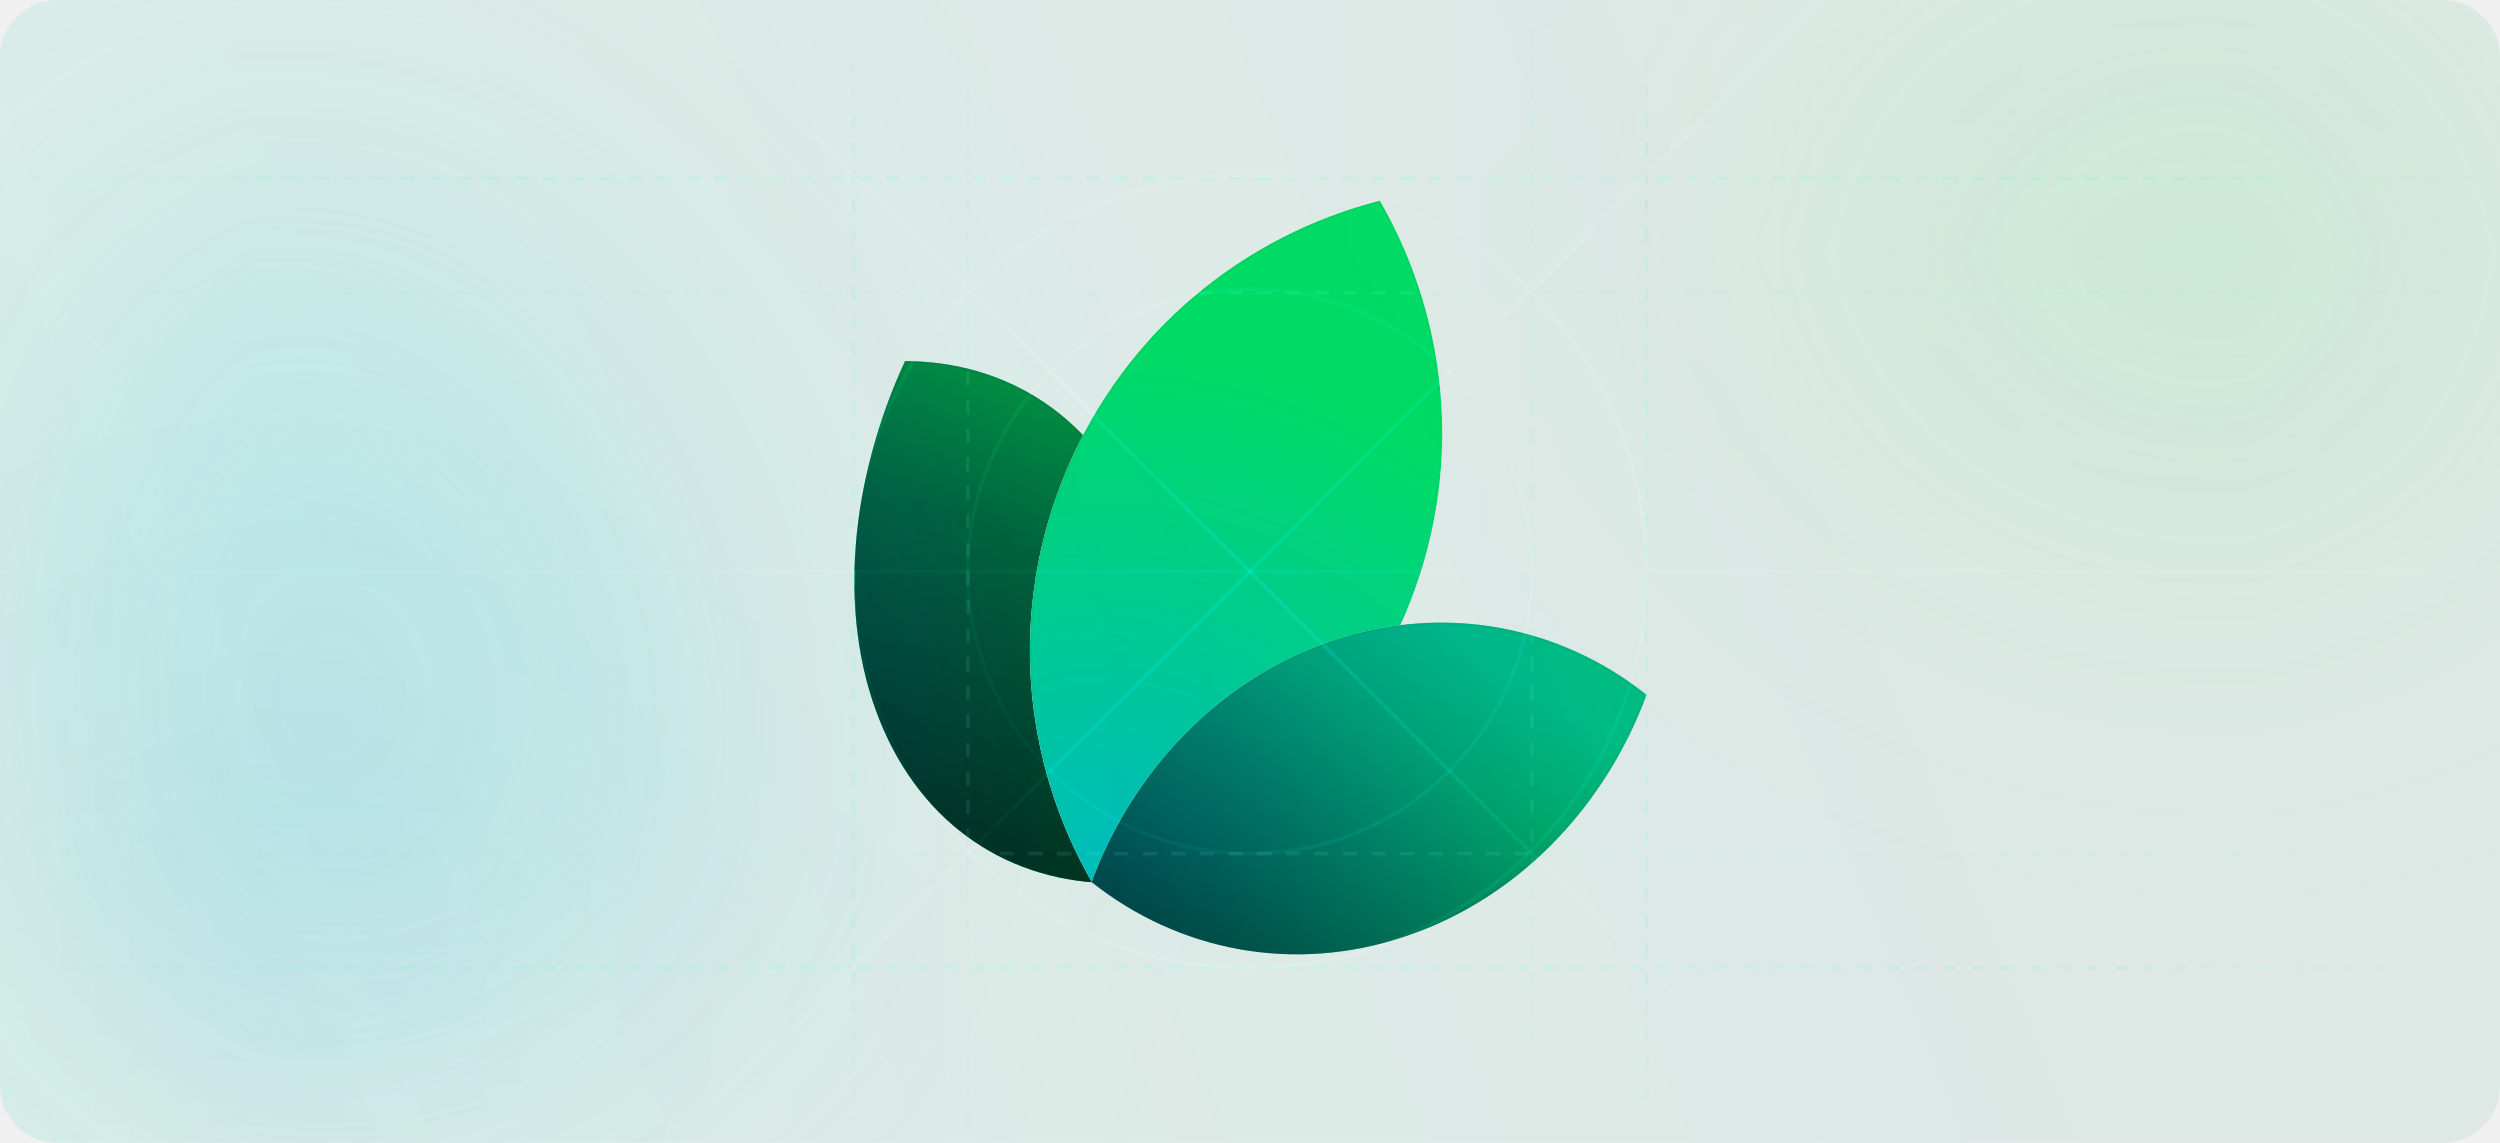
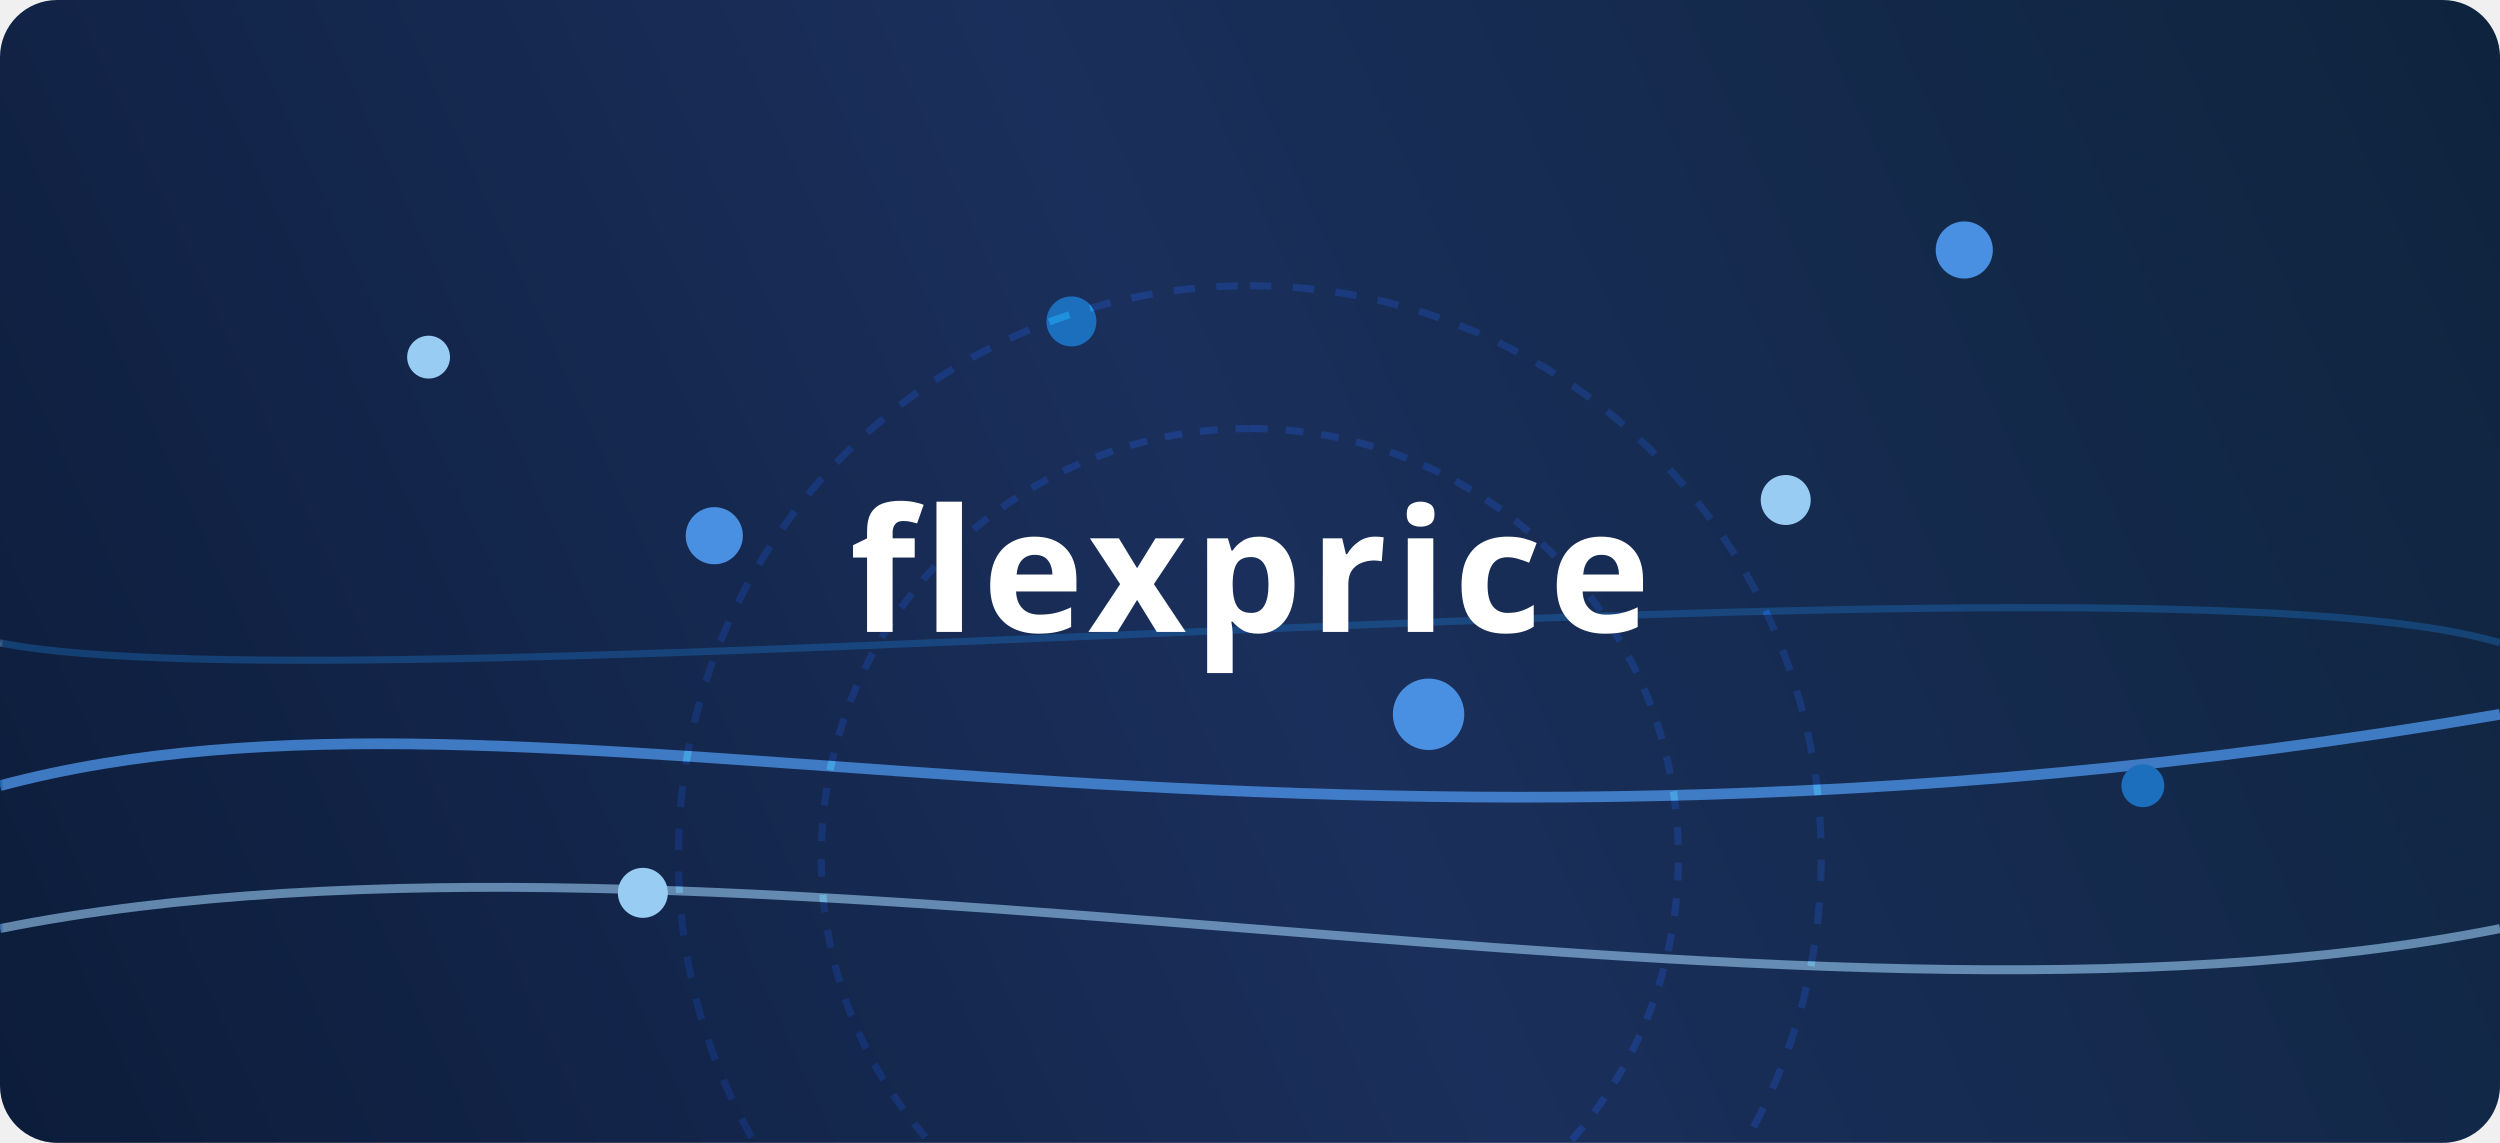
<svg xmlns="http://www.w3.org/2000/svg" width="700" height="320" viewBox="0 0 700 320" fill="none">
-   <g clip-path="url(#clip0_2862_30)">
-     <rect width="700" height="320" rx="16" fill="url(#paint0_linear_2862_30)" />
-     <path d="M311.889 247.3C283.097 247.215 258.226 231.466 246.292 201.629C234.357 171.793 238.02 134.523 253.414 101.112C282.206 101.197 307.077 116.945 319.011 146.782C330.946 176.619 327.283 213.888 311.889 247.3Z" fill="white" />
-     <path d="M311.889 247.3C283.097 247.215 258.226 231.466 246.292 201.629C234.357 171.793 238.02 134.523 253.414 101.112C282.206 101.197 307.077 116.945 319.011 146.782C330.946 176.619 327.283 213.888 311.889 247.3Z" fill="url(#paint1_radial_2862_30)" />
-     <path d="M311.889 247.3C283.097 247.215 258.226 231.466 246.292 201.629C234.357 171.793 238.02 134.523 253.414 101.112C282.206 101.197 307.077 116.945 319.011 146.782C330.946 176.619 327.283 213.888 311.889 247.3Z" fill="black" fill-opacity="0.5" style="mix-blend-mode:hard-light" />
-     <path d="M311.889 247.3C283.097 247.215 258.226 231.466 246.292 201.629C234.357 171.793 238.02 134.523 253.414 101.112C282.206 101.197 307.077 116.945 319.011 146.782C330.946 176.619 327.283 213.888 311.889 247.3Z" fill="url(#paint2_linear_2862_30)" fill-opacity="0.5" style="mix-blend-mode:hard-light" />
-     <path d="M311.72 247.034C283.108 246.887 258.409 231.208 246.538 201.531C234.656 171.825 238.271 134.702 253.583 101.377C282.195 101.524 306.894 117.203 318.765 146.88C330.647 176.586 327.031 213.709 311.72 247.034Z" stroke="url(#paint3_linear_2862_30)" stroke-opacity="0.05" stroke-width="0.531" />
-     <path d="M305.839 247.174C343.92 237.419 377.154 210.619 393.585 171.64C410.017 132.661 405.98 90.199 386.347 56.193C348.266 65.948 315.032 92.749 298.601 131.728C282.169 170.706 286.206 213.168 305.839 247.174Z" fill="white" />
-     <path d="M305.839 247.174C343.92 237.419 377.154 210.619 393.585 171.64C410.017 132.661 405.98 90.199 386.347 56.193C348.266 65.948 315.032 92.749 298.601 131.728C282.169 170.706 286.206 213.168 305.839 247.174Z" fill="url(#paint4_radial_2862_30)" />
-     <path d="M393.341 171.537C376.971 210.369 343.89 237.091 305.969 246.867C286.462 212.959 282.476 170.663 298.845 131.831C315.215 92.998 348.295 66.276 386.217 56.5C405.724 90.408 409.71 132.704 393.341 171.537Z" stroke="url(#paint5_linear_2862_30)" stroke-opacity="0.05" stroke-width="0.531" />
-     <path d="M305.686 246.995C329.749 266.114 361.965 272.832 393.67 262.129C425.376 251.426 449.499 225.691 461.03 194.556C436.967 175.437 404.751 168.719 373.045 179.422C341.34 190.125 317.217 215.86 305.686 246.995Z" fill="white" />
-     <path d="M305.686 246.995C329.749 266.114 361.965 272.832 393.67 262.129C425.376 251.426 449.499 225.691 461.03 194.556C436.967 175.437 404.751 168.719 373.045 179.422C341.34 190.125 317.217 215.86 305.686 246.995Z" fill="url(#paint6_radial_2862_30)" />
-     <path d="M305.686 246.995C329.749 266.114 361.965 272.832 393.67 262.129C425.376 251.426 449.499 225.691 461.03 194.556C436.967 175.437 404.751 168.719 373.045 179.422C341.34 190.125 317.217 215.86 305.686 246.995Z" fill="black" fill-opacity="0.2" style="mix-blend-mode:hard-light" />
-     <path d="M305.686 246.995C329.749 266.114 361.965 272.832 393.67 262.129C425.376 251.426 449.499 225.691 461.03 194.556C436.967 175.437 404.751 168.719 373.045 179.422C341.34 190.125 317.217 215.86 305.686 246.995Z" fill="url(#paint7_linear_2862_30)" fill-opacity="0.5" style="mix-blend-mode:hard-light" />
-     <path d="M393.586 261.878C362.034 272.529 329.98 265.88 306.002 246.907C317.534 215.919 341.57 190.327 373.13 179.673C404.681 169.023 436.735 175.671 460.714 194.644C449.181 225.632 425.145 251.224 393.586 261.878Z" stroke="url(#paint8_linear_2862_30)" stroke-opacity="0.05" stroke-width="0.531" />
-     <g opacity="0.8" filter="url(#filter0_f_2862_30)">
-       <circle cx="660" cy="-60" r="160" fill="#18E244" fill-opacity="0.4" />
+   <g clip-path="url(#clip0)">
+     <rect width="700" height="320" rx="16" fill="url(#darkBackgroundGradient)" />
+     <path d="M0 220 C150 180, 350 260, 700 200" stroke="url(#wave1Dark)" stroke-width="3" fill="none" opacity="0.8" />
+     <path d="M0 260 C200 220, 500 300, 700 260" stroke="url(#wave2Dark)" stroke-width="2.5" fill="none" opacity="0.6" />
+     <path d="M0 180 C100 200, 600 150, 700 180" stroke="url(#wave3Dark)" stroke-width="2" fill="none" opacity="0.4" />
+     <circle cx="120" cy="100" r="6" fill="#99CCF3" />
+     <circle cx="200" cy="150" r="8" fill="#4A90E2" />
+     <circle cx="300" cy="90" r="7" fill="#1C6FBD" />
+     <circle cx="400" cy="200" r="10" fill="#4A90E2" />
+     <circle cx="500" cy="140" r="7" fill="#99CCF3" />
+     <circle cx="600" cy="220" r="6" fill="#1C6FBD" />
+     <circle cx="180" cy="250" r="7" fill="#99CCF3" />
+     <circle cx="550" cy="70" r="8" fill="#4A90E2" />
+     <g style="mix-blend-mode:overlay" opacity="0.5">
+       <path d="M350 120 A120 120 0 1 1 349.9 120" stroke="url(#dottedLineGradientDark)" stroke-dasharray="5 5" fill="none" stroke-width="2" />
+       <path d="M350 80 A160 160 0 1 1 349.9 80" stroke="url(#dottedLineGradientDark)" stroke-dasharray="6 6" fill="none" stroke-width="2" />
    </g>
-     <g opacity="0.8" filter="url(#filter1_f_2862_30)">
-       <circle cx="20" cy="213" r="160" fill="#18CAE2" fill-opacity="0.33" />
-     </g>
-     <g opacity="0.8" filter="url(#filter2_f_2862_30)">
-       <circle cx="660" cy="480" r="160" fill="#18E2B2" fill-opacity="0.52" />
-     </g>
-     <g opacity="0.8" filter="url(#filter3_f_2862_30)">
-       <circle cx="20" cy="413" r="160" fill="#4018E2" fill-opacity="0.22" />
-     </g>
-     <path opacity="0.2" d="M0 50H700" stroke="url(#paint9_radial_2862_30)" stroke-dasharray="4 4" />
-     <path opacity="0.1" d="M0 82H700" stroke="url(#paint10_radial_2862_30)" stroke-dasharray="4 4" />
-     <path opacity="0.2" d="M239 0L239 320" stroke="url(#paint11_radial_2862_30)" stroke-dasharray="4 4" />
-     <path opacity="0.1" d="M271 0L271 320" stroke="url(#paint12_radial_2862_30)" stroke-dasharray="4 4" />
-     <path opacity="0.2" d="M461 0L461 320" stroke="url(#paint13_radial_2862_30)" stroke-dasharray="4 4" />
-     <path opacity="0.1" d="M429 0L429 320" stroke="url(#paint14_radial_2862_30)" stroke-dasharray="4 4" />
-     <path opacity="0.2" d="M0 271H700" stroke="url(#paint15_radial_2862_30)" stroke-dasharray="4 4" />
-     <path opacity="0.1" d="M0 239H700" stroke="url(#paint16_radial_2862_30)" stroke-dasharray="4 4" />
-     <g style="mix-blend-mode:overlay" opacity="0.1">
-       <path d="M0 160H700" stroke="url(#paint17_linear_2862_30)" />
-     </g>
-     <g style="mix-blend-mode:overlay" opacity="0.2">
-       <path d="M511 -1L189 321" stroke="url(#paint18_linear_2862_30)" />
-     </g>
-     <g style="mix-blend-mode:overlay" opacity="0.2">
-       <path d="M511 321L189 -1" stroke="url(#paint19_linear_2862_30)" />
-     </g>
-     <g style="mix-blend-mode:overlay" opacity="0.1">
-       <circle cx="350" cy="160" r="111" stroke="white" />
-     </g>
-     <g style="mix-blend-mode:overlay" opacity="0.1">
-       <circle cx="350" cy="160" r="79" stroke="white" />
-     </g>
+     <text x="350" y="160" text-anchor="middle" dominant-baseline="middle" font-family="TT Norms, sans-serif" font-size="48" font-weight="600" letter-spacing="2px" fill="white">
+       flexprice
+     </text>
  </g>
  <defs>
-     <filter id="filter0_f_2862_30" x="260" y="-460" width="800" height="800" filterUnits="userSpaceOnUse" color-interpolation-filters="sRGB">
-       <feFlood flood-opacity="0" result="BackgroundImageFix" />
-       <feBlend mode="normal" in="SourceGraphic" in2="BackgroundImageFix" result="shape" />
-       <feGaussianBlur stdDeviation="120" result="effect1_foregroundBlur_2862_30" />
-     </filter>
-     <filter id="filter1_f_2862_30" x="-380" y="-187" width="800" height="800" filterUnits="userSpaceOnUse" color-interpolation-filters="sRGB">
-       <feFlood flood-opacity="0" result="BackgroundImageFix" />
-       <feBlend mode="normal" in="SourceGraphic" in2="BackgroundImageFix" result="shape" />
-       <feGaussianBlur stdDeviation="120" result="effect1_foregroundBlur_2862_30" />
-     </filter>
-     <filter id="filter2_f_2862_30" x="260" y="80" width="800" height="800" filterUnits="userSpaceOnUse" color-interpolation-filters="sRGB">
-       <feFlood flood-opacity="0" result="BackgroundImageFix" />
-       <feBlend mode="normal" in="SourceGraphic" in2="BackgroundImageFix" result="shape" />
-       <feGaussianBlur stdDeviation="120" result="effect1_foregroundBlur_2862_30" />
-     </filter>
-     <filter id="filter3_f_2862_30" x="-380" y="13" width="800" height="800" filterUnits="userSpaceOnUse" color-interpolation-filters="sRGB">
-       <feFlood flood-opacity="0" result="BackgroundImageFix" />
-       <feBlend mode="normal" in="SourceGraphic" in2="BackgroundImageFix" result="shape" />
-       <feGaussianBlur stdDeviation="120" result="effect1_foregroundBlur_2862_30" />
-     </filter>
-     <linearGradient id="paint0_linear_2862_30" x1="1.04308e-05" y1="320" x2="710.784" y2="26.079" gradientUnits="userSpaceOnUse">
-       <stop stop-color="#18E299" stop-opacity="0.09" />
-       <stop offset="0.729" stop-color="#0D9373" stop-opacity="0.08" />
+     <linearGradient id="darkBackgroundGradient" x1="0" y1="320" x2="700" y2="0" gradientUnits="userSpaceOnUse">
+       <stop offset="0%" stop-color="#0C1C3A" />
+       <stop offset="50%" stop-color="#1A2F5B" />
+       <stop offset="100%" stop-color="#0E243D" />
    </linearGradient>
-     <radialGradient id="paint1_radial_2862_30" cx="0" cy="0" r="1" gradientUnits="userSpaceOnUse" gradientTransform="translate(208.697 189.703) rotate(-10.029) scale(169.097 167.466)">
-       <stop stop-color="#00B0BB" />
-       <stop offset="1" stop-color="#00DB65" />
-     </radialGradient>
-     <linearGradient id="paint2_linear_2862_30" x1="306.587" y1="93.56" x2="252.341" y2="224.228" gradientUnits="userSpaceOnUse">
-       <stop stop-color="#18E299" />
-       <stop offset="1" />
+     <linearGradient id="dottedLineGradientDark" x1="0" y1="0" x2="1" y2="1" gradientUnits="userSpaceOnUse">
+       <stop offset="0%" stop-color="#4A90E2" />
+       <stop offset="100%" stop-color="#99CCF3" />
    </linearGradient>
-     <linearGradient id="paint3_linear_2862_30" x1="311.84" y1="123.717" x2="253.579" y2="224.761" gradientUnits="userSpaceOnUse">
-       <stop />
-       <stop offset="1" stop-opacity="0" />
+     <linearGradient id="wave1Dark" x1="0" y1="0" x2="1" y2="0" gradientUnits="userSpaceOnUse">
+       <stop stop-color="#1C6FBD" />
+       <stop offset="1" stop-color="#4A90E2" />
    </linearGradient>
-     <radialGradient id="paint4_radial_2862_30" cx="0" cy="0" r="1" gradientUnits="userSpaceOnUse" gradientTransform="translate(313.407 243.64) rotate(-75.7542) scale(203.632 223.902)">
-       <stop stop-color="#00BBBB" />
-       <stop offset="0.713" stop-color="#00DB65" />
-     </radialGradient>
-     <linearGradient id="paint5_linear_2862_30" x1="308.586" y1="102.284" x2="383.487" y2="201.169" gradientUnits="userSpaceOnUse">
-       <stop />
-       <stop offset="1" stop-opacity="0" />
+     <linearGradient id="wave2Dark" x1="0" y1="0" x2="1" y2="0" gradientUnits="userSpaceOnUse">
+       <stop stop-color="#4A90E2" />
+       <stop offset="1" stop-color="#99CCF3" />
    </linearGradient>
-     <radialGradient id="paint6_radial_2862_30" cx="0" cy="0" r="1" gradientUnits="userSpaceOnUse" gradientTransform="translate(311.446 249.925) rotate(-20.3524) scale(174.776 163.096)">
-       <stop stop-color="#00B0BB" />
-       <stop offset="1" stop-color="#00DB65" />
-     </radialGradient>
-     <linearGradient id="paint7_linear_2862_30" x1="395.842" y1="169.781" x2="332.121" y2="263.82" gradientUnits="userSpaceOnUse">
-       <stop stop-color="#00B1BC" />
-       <stop offset="1" />
+     <linearGradient id="wave3Dark" x1="0" y1="0" x2="1" y2="0" gradientUnits="userSpaceOnUse">
+       <stop stop-color="#99CCF3" />
+       <stop offset="1" stop-color="#1C6FBD" />
    </linearGradient>
-     <linearGradient id="paint8_linear_2862_30" x1="395.842" y1="169.781" x2="370.99" y2="271.799" gradientUnits="userSpaceOnUse">
-       <stop />
-       <stop offset="1" stop-opacity="0" />
-     </linearGradient>
-     <radialGradient id="paint9_radial_2862_30" cx="0" cy="0" r="1" gradientUnits="userSpaceOnUse" gradientTransform="translate(350 50) scale(398.125 182)">
-       <stop offset="0.349" stop-color="#84FFD3" />
-       <stop offset="0.88" stop-color="#18E299" stop-opacity="0" />
-     </radialGradient>
-     <radialGradient id="paint10_radial_2862_30" cx="0" cy="0" r="1" gradientUnits="userSpaceOnUse" gradientTransform="translate(350 82) scale(398.125 182)">
-       <stop offset="0.349" stop-color="#84FFD3" />
-       <stop offset="0.88" stop-color="#18E299" stop-opacity="0" />
-     </radialGradient>
-     <radialGradient id="paint11_radial_2862_30" cx="0" cy="0" r="1" gradientUnits="userSpaceOnUse" gradientTransform="translate(239 160) rotate(90) scale(182 182)">
-       <stop offset="0.349" stop-color="#84FFD3" />
-       <stop offset="0.88" stop-color="#18E299" stop-opacity="0" />
-     </radialGradient>
-     <radialGradient id="paint12_radial_2862_30" cx="0" cy="0" r="1" gradientUnits="userSpaceOnUse" gradientTransform="translate(271 160) rotate(90) scale(182 182)">
-       <stop offset="0.349" stop-color="#84FFD3" />
-       <stop offset="0.88" stop-color="#18E299" stop-opacity="0" />
-     </radialGradient>
-     <radialGradient id="paint13_radial_2862_30" cx="0" cy="0" r="1" gradientUnits="userSpaceOnUse" gradientTransform="translate(461 160) rotate(90) scale(182 182)">
-       <stop offset="0.349" stop-color="#84FFD3" />
-       <stop offset="0.88" stop-color="#18E299" stop-opacity="0" />
-     </radialGradient>
-     <radialGradient id="paint14_radial_2862_30" cx="0" cy="0" r="1" gradientUnits="userSpaceOnUse" gradientTransform="translate(429 160) rotate(90) scale(182 182)">
-       <stop offset="0.349" stop-color="#84FFD3" />
-       <stop offset="0.88" stop-color="#18E299" stop-opacity="0" />
-     </radialGradient>
-     <radialGradient id="paint15_radial_2862_30" cx="0" cy="0" r="1" gradientUnits="userSpaceOnUse" gradientTransform="translate(350 271) scale(398.125 182)">
-       <stop offset="0.349" stop-color="#84FFD3" />
-       <stop offset="0.88" stop-color="#18E299" stop-opacity="0" />
-     </radialGradient>
-     <radialGradient id="paint16_radial_2862_30" cx="0" cy="0" r="1" gradientUnits="userSpaceOnUse" gradientTransform="translate(350 239) scale(398.125 182)">
-       <stop offset="0.349" stop-color="#84FFD3" />
-       <stop offset="0.88" stop-color="#18E299" stop-opacity="0" />
-     </radialGradient>
-     <linearGradient id="paint17_linear_2862_30" x1="0" y1="160" x2="700" y2="160" gradientUnits="userSpaceOnUse">
-       <stop stop-color="white" stop-opacity="0.1" />
-       <stop offset="0.5" stop-color="white" />
-       <stop offset="1" stop-color="white" stop-opacity="0.1" />
-     </linearGradient>
-     <linearGradient id="paint18_linear_2862_30" x1="511" y1="-1" x2="189" y2="321" gradientUnits="userSpaceOnUse">
-       <stop stop-color="white" stop-opacity="0.1" />
-       <stop offset="0.5" stop-color="white" />
-       <stop offset="1" stop-color="white" stop-opacity="0.1" />
-     </linearGradient>
-     <linearGradient id="paint19_linear_2862_30" x1="511" y1="321" x2="189" y2="-1" gradientUnits="userSpaceOnUse">
-       <stop stop-color="white" stop-opacity="0.1" />
-       <stop offset="0.5" stop-color="white" />
-       <stop offset="1" stop-color="white" stop-opacity="0.1" />
-     </linearGradient>
-     <clipPath id="clip0_2862_30">
+     <clipPath id="clip0">
      <rect width="700" height="320" rx="16" fill="white" />
    </clipPath>
  </defs>
</svg>
